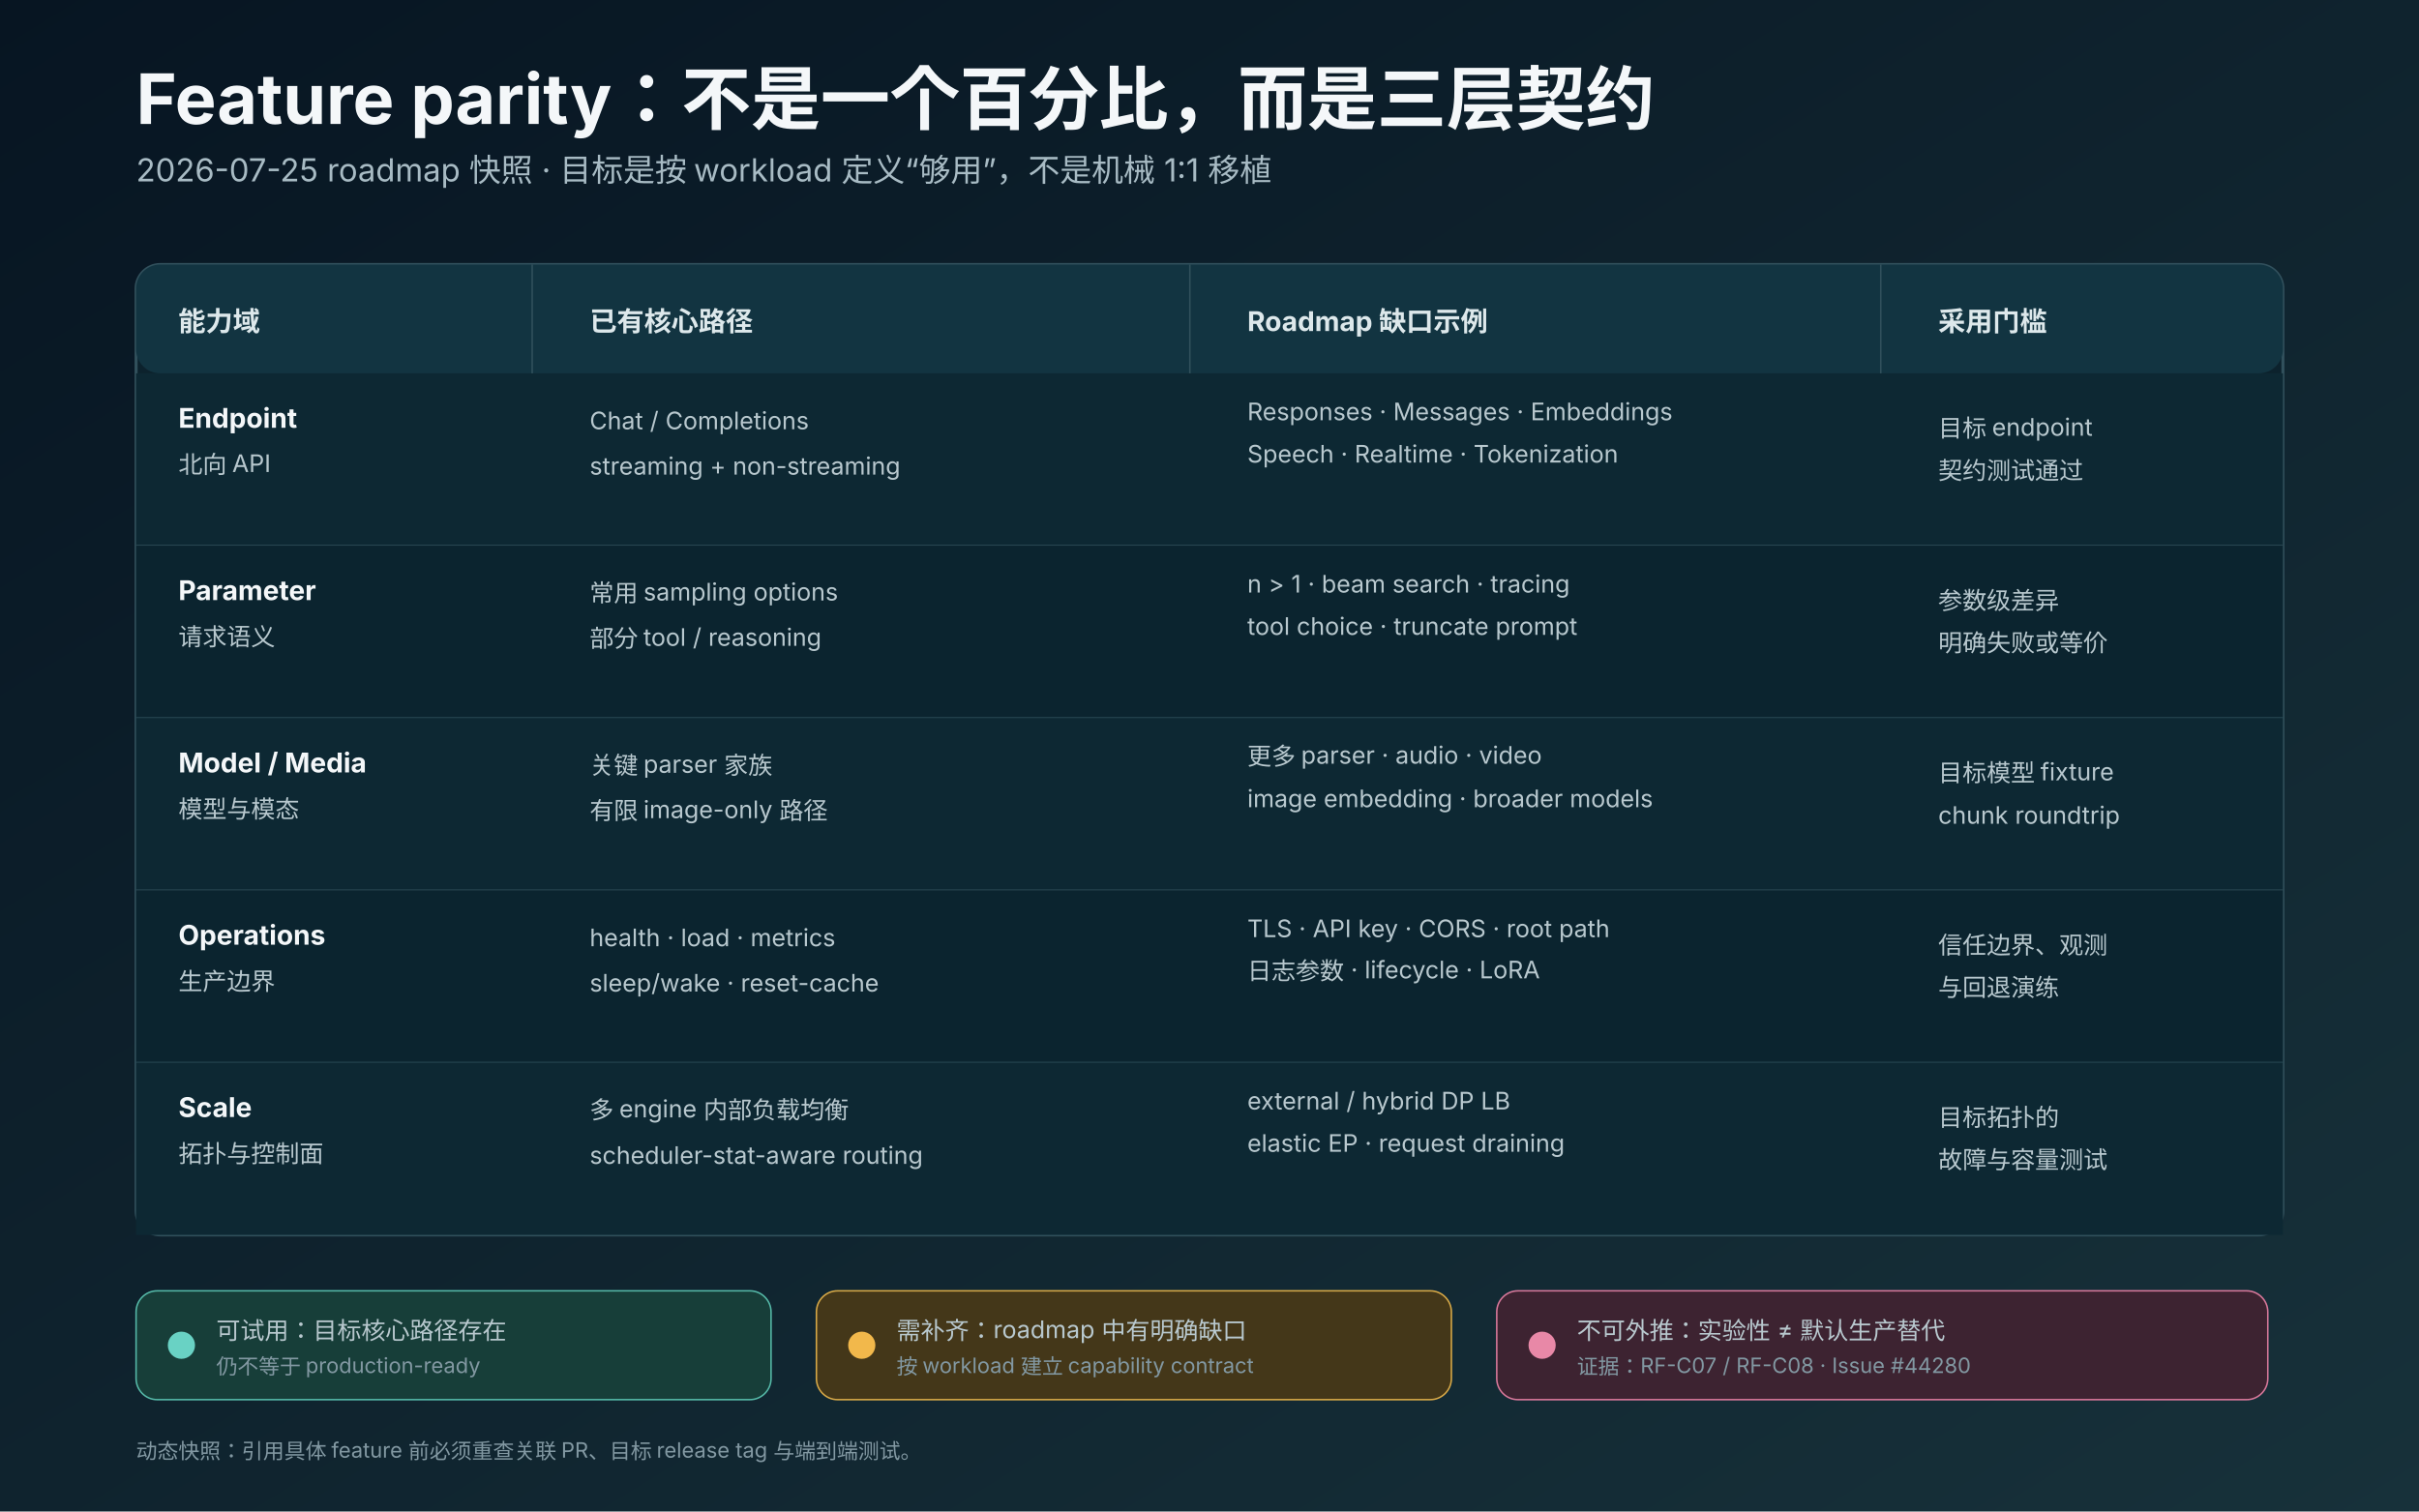
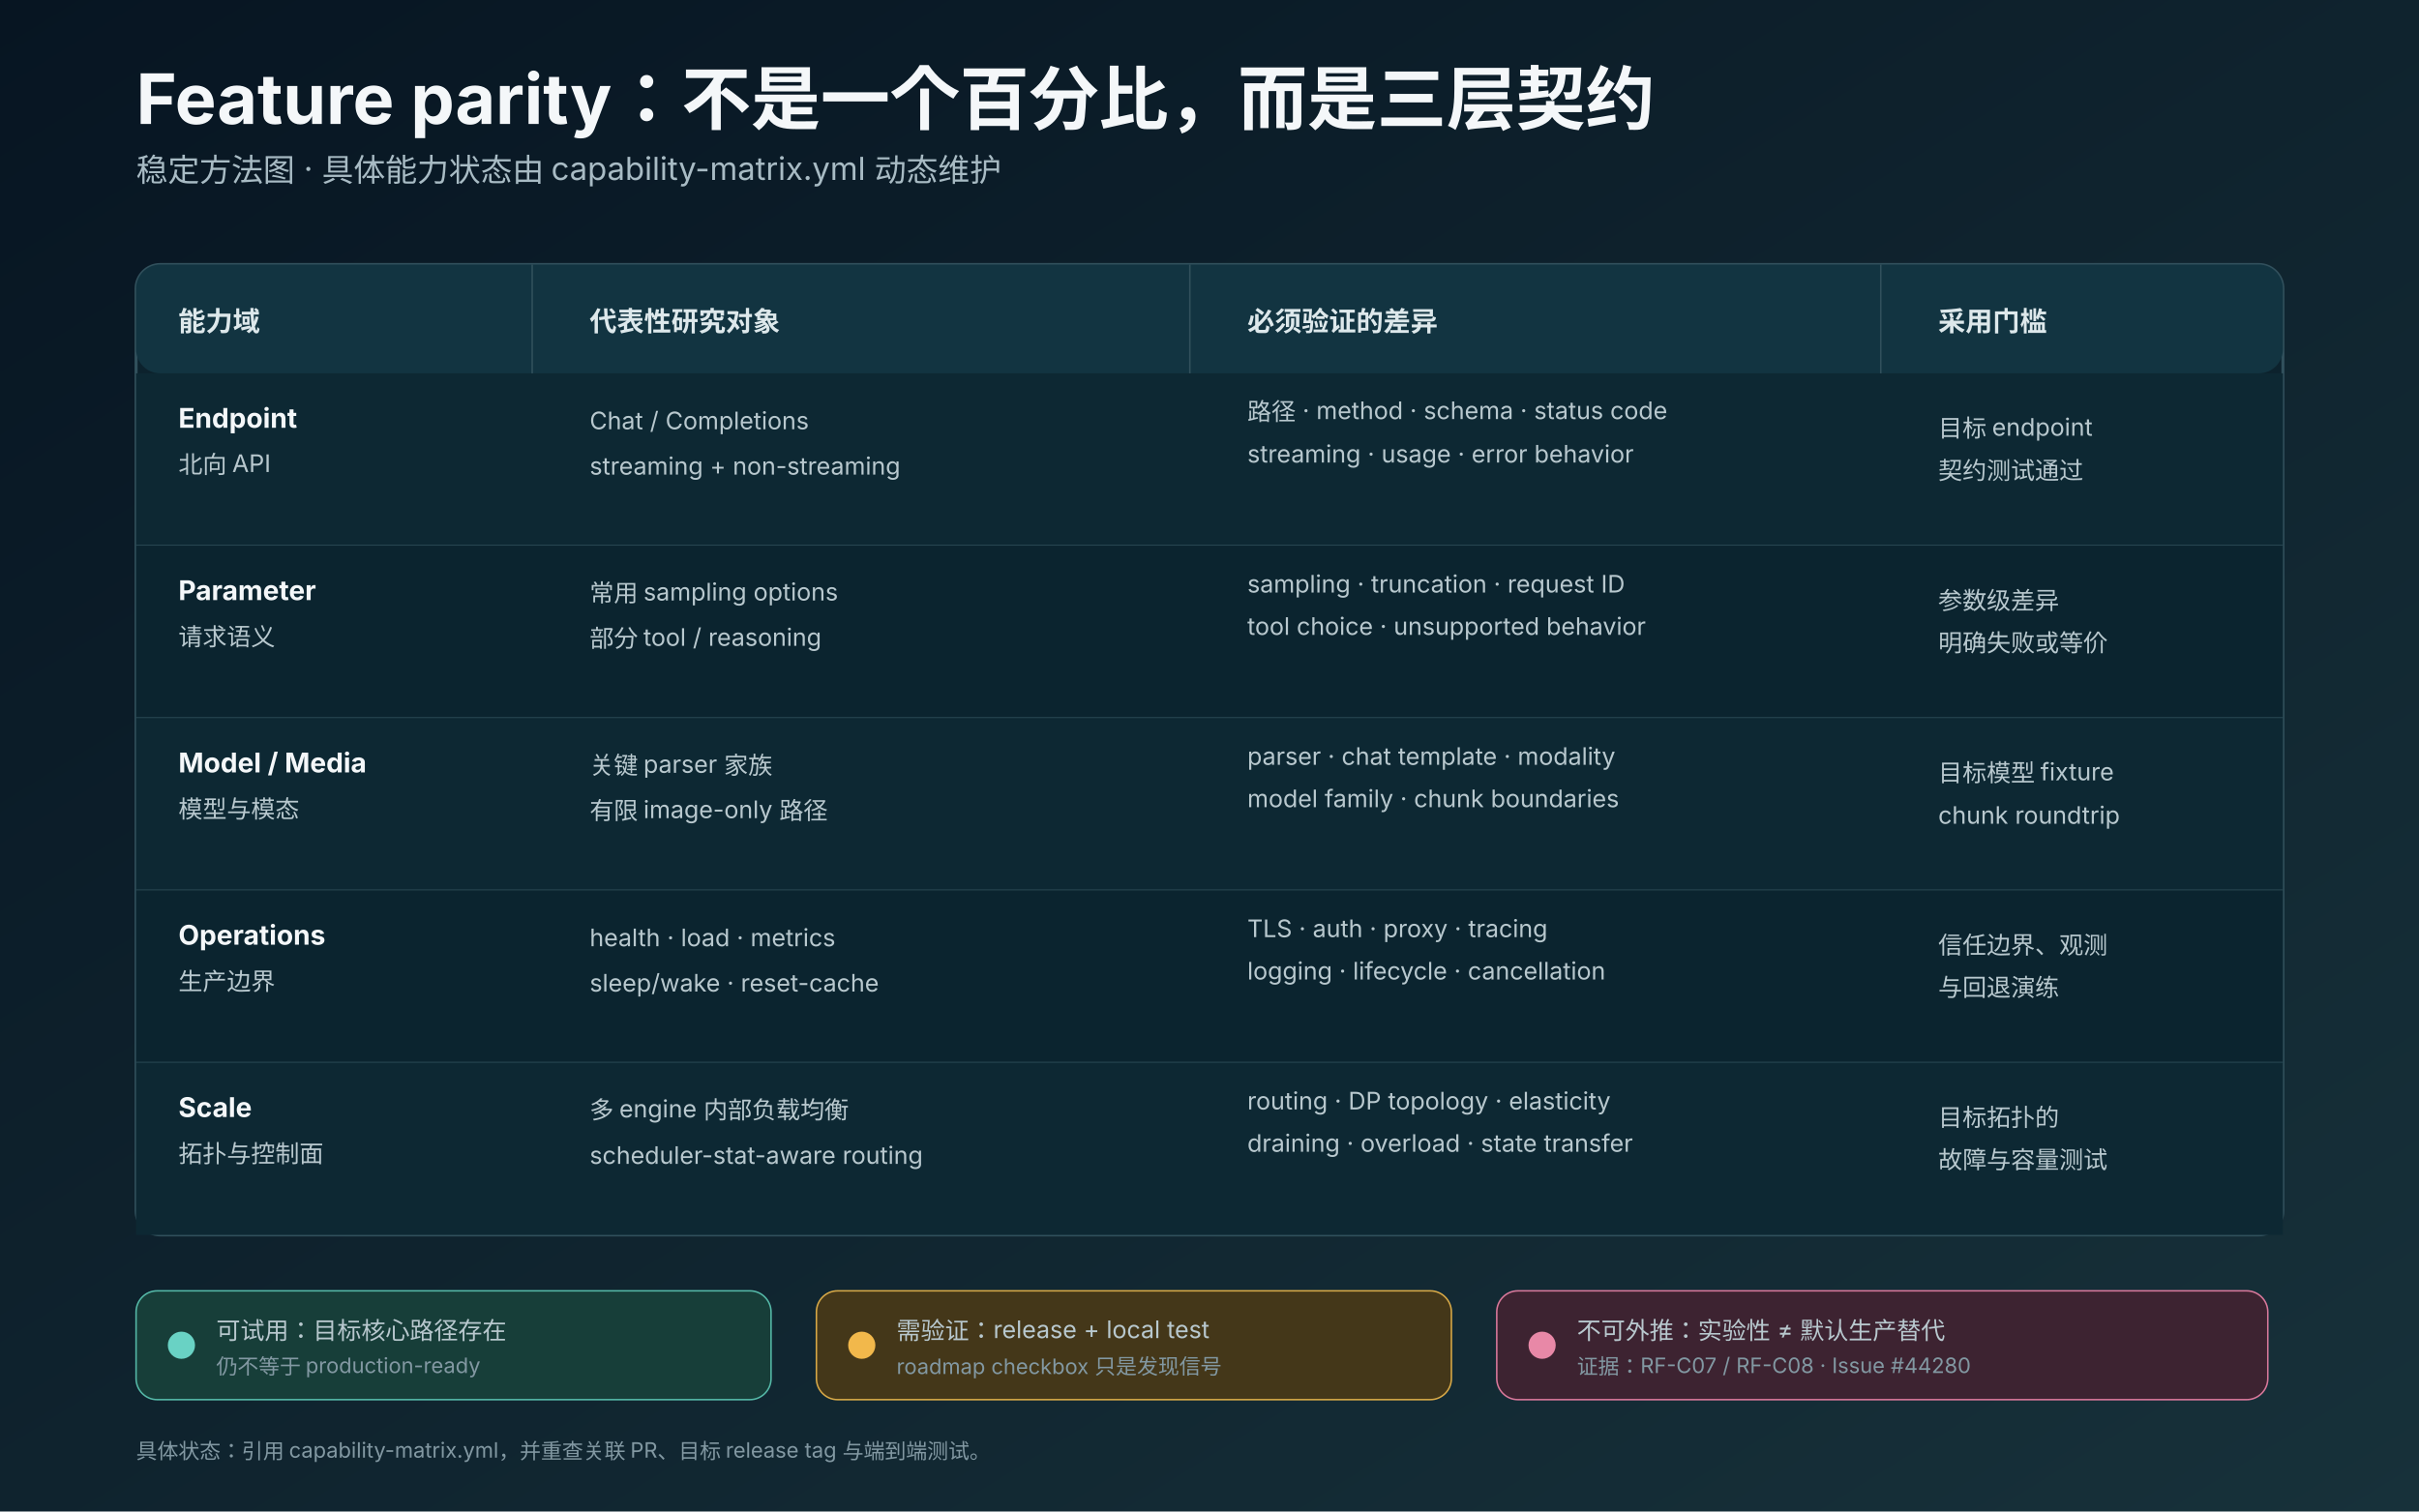
<svg xmlns="http://www.w3.org/2000/svg" width="1600" height="1000" viewBox="0 0 1600 1000">
  <defs>
    <linearGradient id="bg3" x1="0" y1="0" x2="1" y2="1">
      <stop offset="0" stop-color="#071522" />
      <stop offset="1" stop-color="#17313A" />
    </linearGradient>
    <style>
      .sans{font-family:Inter,"PingFang SC","Microsoft YaHei",sans-serif}
      .mono{font-family:"SFMono-Regular",Consolas,monospace}
      .title{font-size:46px;font-weight:750;fill:#F4F7F9}
      .sub{font-size:21px;fill:#A8BBC4}
      .head{font-size:18px;font-weight:700;fill:#DDE8EB}
      .row{font-size:18px;font-weight:650;fill:#F4F7F9}
      .body{font-size:16px;fill:#B8C8CE}
      .tiny{font-size:14px;fill:#8298A2}
      .grid{stroke:#31505C;stroke-width:1}
    </style>
  </defs>
  <rect width="1600" height="1000" fill="url(#bg3)" />
  <text x="90" y="82" class="sans title">Feature parity：不是一个百分比，而是三层契约</text>
-   <text x="90" y="120" class="sans sub">2026-07-25 roadmap 快照 · 目标是按 workload 定义“够用”，不是机械 1:1 移植</text>
+   <text x="90" y="120" class="sans sub">稳定方法图 · 具体能力状态由 capability-matrix.yml 动态维护</text>
  <g transform="translate(90,175)">
    <rect width="1420" height="642" rx="16" fill="#0C222D" stroke="#31505C" stroke-width="2" />
    <rect width="1420" height="72" rx="16" fill="#123441" />
    <text x="28" y="44" class="sans head">能力域</text>
-     <text x="300" y="44" class="sans head">已有核心路径</text>
-     <text x="735" y="44" class="sans head">Roadmap 缺口示例</text>
+     <text x="300" y="44" class="sans head">代表性研究对象</text>
+     <text x="735" y="44" class="sans head">必须验证的差异</text>
    <text x="1192" y="44" class="sans head">采用门槛</text>
    <path d="M262 0 V642 M697 0 V642 M1154 0 V642" class="grid" />
    <g transform="translate(0,72)">
      <rect width="1420" height="114" fill="#0D2833" />
      <text x="28" y="36" class="sans row">Endpoint</text>
      <text x="28" y="66" class="sans body">北向 API</text>
      <text x="300" y="37" class="sans body">Chat / Completions</text>
      <text x="300" y="67" class="sans body">streaming + non-streaming</text>
-       <text x="735" y="31" class="sans body">Responses · Messages · Embeddings</text>
-       <text x="735" y="59" class="sans body">Speech · Realtime · Tokenization</text>
+       <text x="735" y="31" class="sans body">路径 · method · schema · status code</text>
+       <text x="735" y="59" class="sans body">streaming · usage · error behavior</text>
      <text x="1192" y="42" class="sans body">目标 endpoint</text>
      <text x="1192" y="70" class="sans body">契约测试通过</text>
    </g>
    <path d="M0 186 H1420" class="grid" />
    <g transform="translate(0,186)">
      <rect width="1420" height="114" fill="#0B242F" />
      <text x="28" y="36" class="sans row">Parameter</text>
      <text x="28" y="66" class="sans body">请求语义</text>
      <text x="300" y="37" class="sans body">常用 sampling options</text>
      <text x="300" y="67" class="sans body">部分 tool / reasoning</text>
-       <text x="735" y="31" class="sans body">n &gt; 1 · beam search · tracing</text>
-       <text x="735" y="59" class="sans body">tool choice · truncate prompt</text>
+       <text x="735" y="31" class="sans body">sampling · truncation · request ID</text>
+       <text x="735" y="59" class="sans body">tool choice · unsupported behavior</text>
      <text x="1192" y="42" class="sans body">参数级差异</text>
      <text x="1192" y="70" class="sans body">明确失败或等价</text>
    </g>
    <path d="M0 300 H1420" class="grid" />
    <g transform="translate(0,300)">
      <rect width="1420" height="114" fill="#0D2833" />
      <text x="28" y="36" class="sans row">Model / Media</text>
      <text x="28" y="66" class="sans body">模型与模态</text>
      <text x="300" y="37" class="sans body">关键 parser 家族</text>
      <text x="300" y="67" class="sans body">有限 image-only 路径</text>
-       <text x="735" y="31" class="sans body">更多 parser · audio · video</text>
-       <text x="735" y="59" class="sans body">image embedding · broader models</text>
+       <text x="735" y="31" class="sans body">parser · chat template · modality</text>
+       <text x="735" y="59" class="sans body">model family · chunk boundaries</text>
      <text x="1192" y="42" class="sans body">目标模型 fixture</text>
      <text x="1192" y="70" class="sans body">chunk roundtrip</text>
    </g>
    <path d="M0 414 H1420" class="grid" />
    <g transform="translate(0,414)">
      <rect width="1420" height="114" fill="#0B242F" />
      <text x="28" y="36" class="sans row">Operations</text>
      <text x="28" y="66" class="sans body">生产边界</text>
      <text x="300" y="37" class="sans body">health · load · metrics</text>
      <text x="300" y="67" class="sans body">sleep/wake · reset-cache</text>
-       <text x="735" y="31" class="sans body">TLS · API key · CORS · root path</text>
-       <text x="735" y="59" class="sans body">日志参数 · lifecycle · LoRA</text>
+       <text x="735" y="31" class="sans body">TLS · auth · proxy · tracing</text>
+       <text x="735" y="59" class="sans body">logging · lifecycle · cancellation</text>
      <text x="1192" y="42" class="sans body">信任边界、观测</text>
      <text x="1192" y="70" class="sans body">与回退演练</text>
    </g>
    <path d="M0 528 H1420" class="grid" />
    <g transform="translate(0,528)">
      <rect width="1420" height="114" fill="#0D2833" />
      <text x="28" y="36" class="sans row">Scale</text>
      <text x="28" y="66" class="sans body">拓扑与控制面</text>
      <text x="300" y="37" class="sans body">多 engine 内部负载均衡</text>
      <text x="300" y="67" class="sans body">scheduler-stat-aware routing</text>
-       <text x="735" y="31" class="sans body">external / hybrid DP LB</text>
-       <text x="735" y="59" class="sans body">elastic EP · request draining</text>
+       <text x="735" y="31" class="sans body">routing · DP topology · elasticity</text>
+       <text x="735" y="59" class="sans body">draining · overload · state transfer</text>
      <text x="1192" y="42" class="sans body">目标拓扑的</text>
      <text x="1192" y="70" class="sans body">故障与容量测试</text>
    </g>
  </g>
  <g transform="translate(90,854)">
    <rect width="420" height="72" rx="14" fill="#173E39" stroke="#55B9A8" />
    <circle cx="30" cy="36" r="9" fill="#69D2C4" />
    <text x="53" y="32" class="sans body">可试用：目标核心路径存在</text>
    <text x="53" y="55" class="sans tiny">仍不等于 production-ready</text>
    <rect x="450" width="420" height="72" rx="14" fill="#443719" stroke="#D8A947" />
    <circle cx="480" cy="36" r="9" fill="#F2B84B" />
-     <text x="503" y="32" class="sans body">需补齐：roadmap 中有明确缺口</text>
-     <text x="503" y="55" class="sans tiny">按 workload 建立 capability contract</text>
+     <text x="503" y="32" class="sans body">需验证：release + local test</text>
+     <text x="503" y="55" class="sans tiny">roadmap checkbox 只是发现信号</text>
    <rect x="900" width="510" height="72" rx="14" fill="#3D2331" stroke="#D9789B" />
    <circle cx="930" cy="36" r="9" fill="#E888A7" />
    <text x="953" y="32" class="sans body">不可外推：实验性 ≠ 默认生产替代</text>
    <text x="953" y="55" class="sans tiny">证据：RF-C07 / RF-C08 · Issue #44280</text>
  </g>
-   <text x="90" y="965" class="sans tiny">动态快照：引用具体 feature 前必须重查关联 PR、目标 release tag 与端到端测试。</text>
+   <text x="90" y="965" class="sans tiny">具体状态：引用 capability-matrix.yml，并重查关联 PR、目标 release tag 与端到端测试。</text>
</svg>
